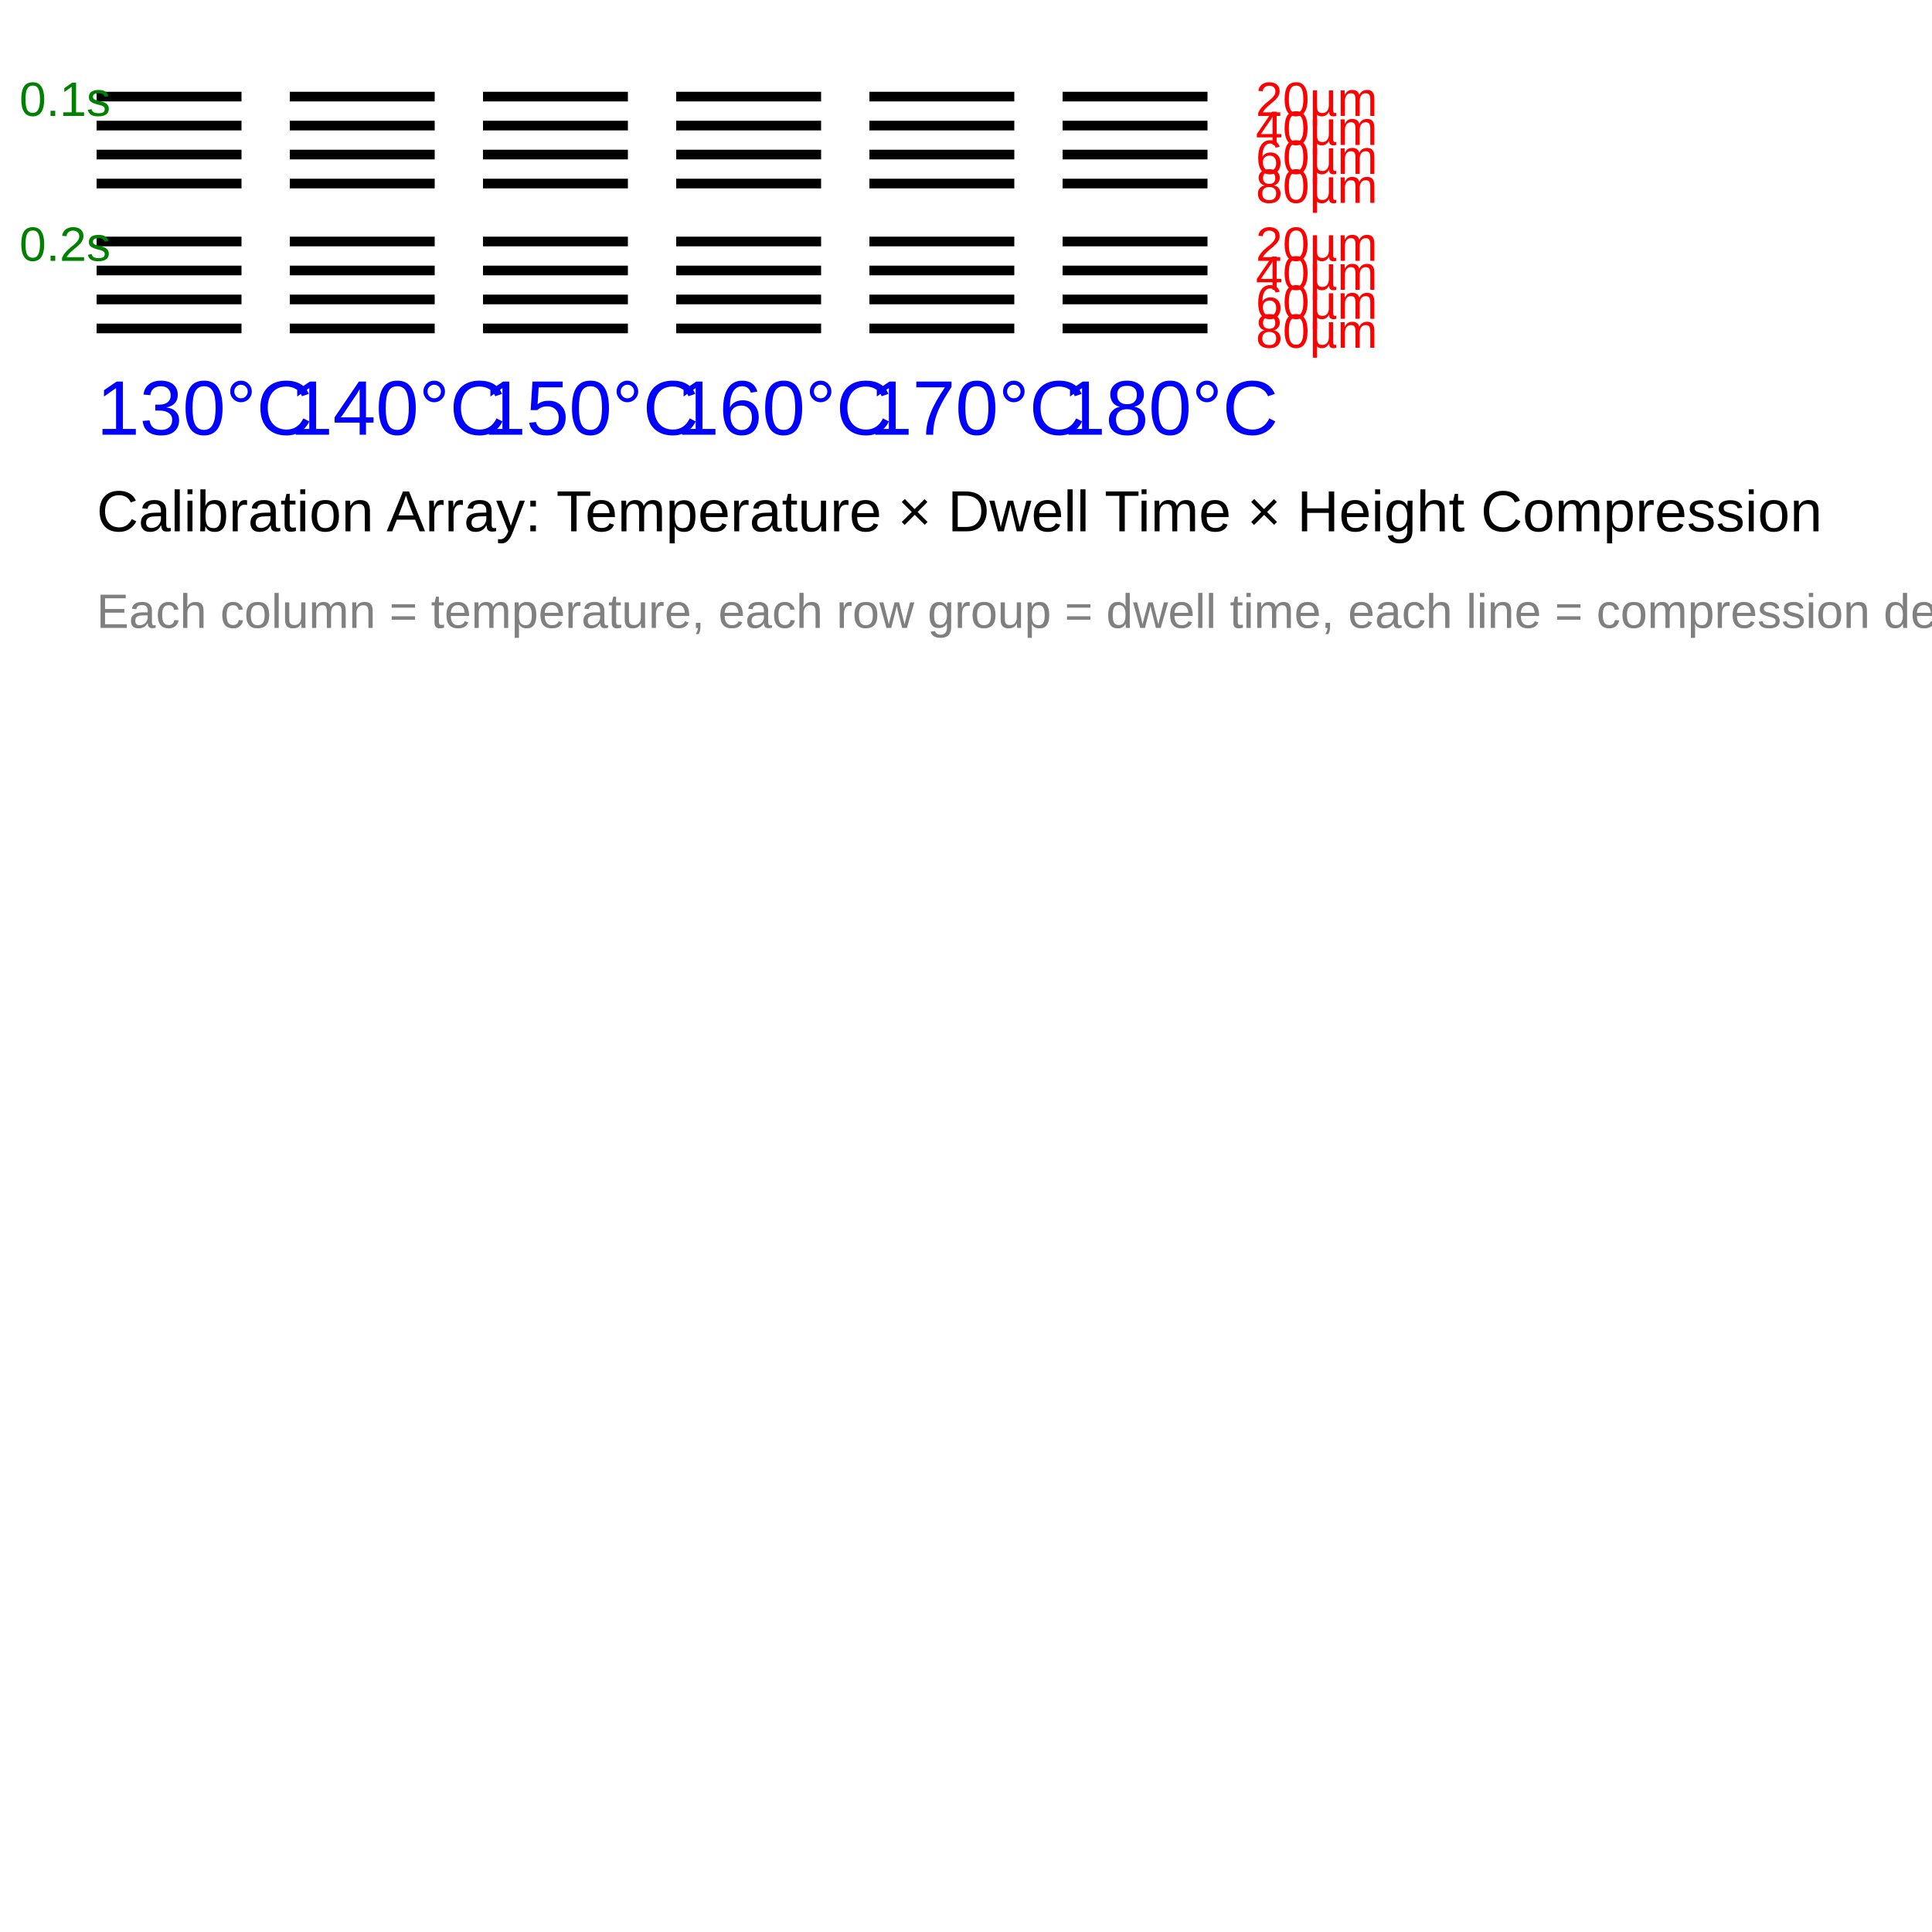
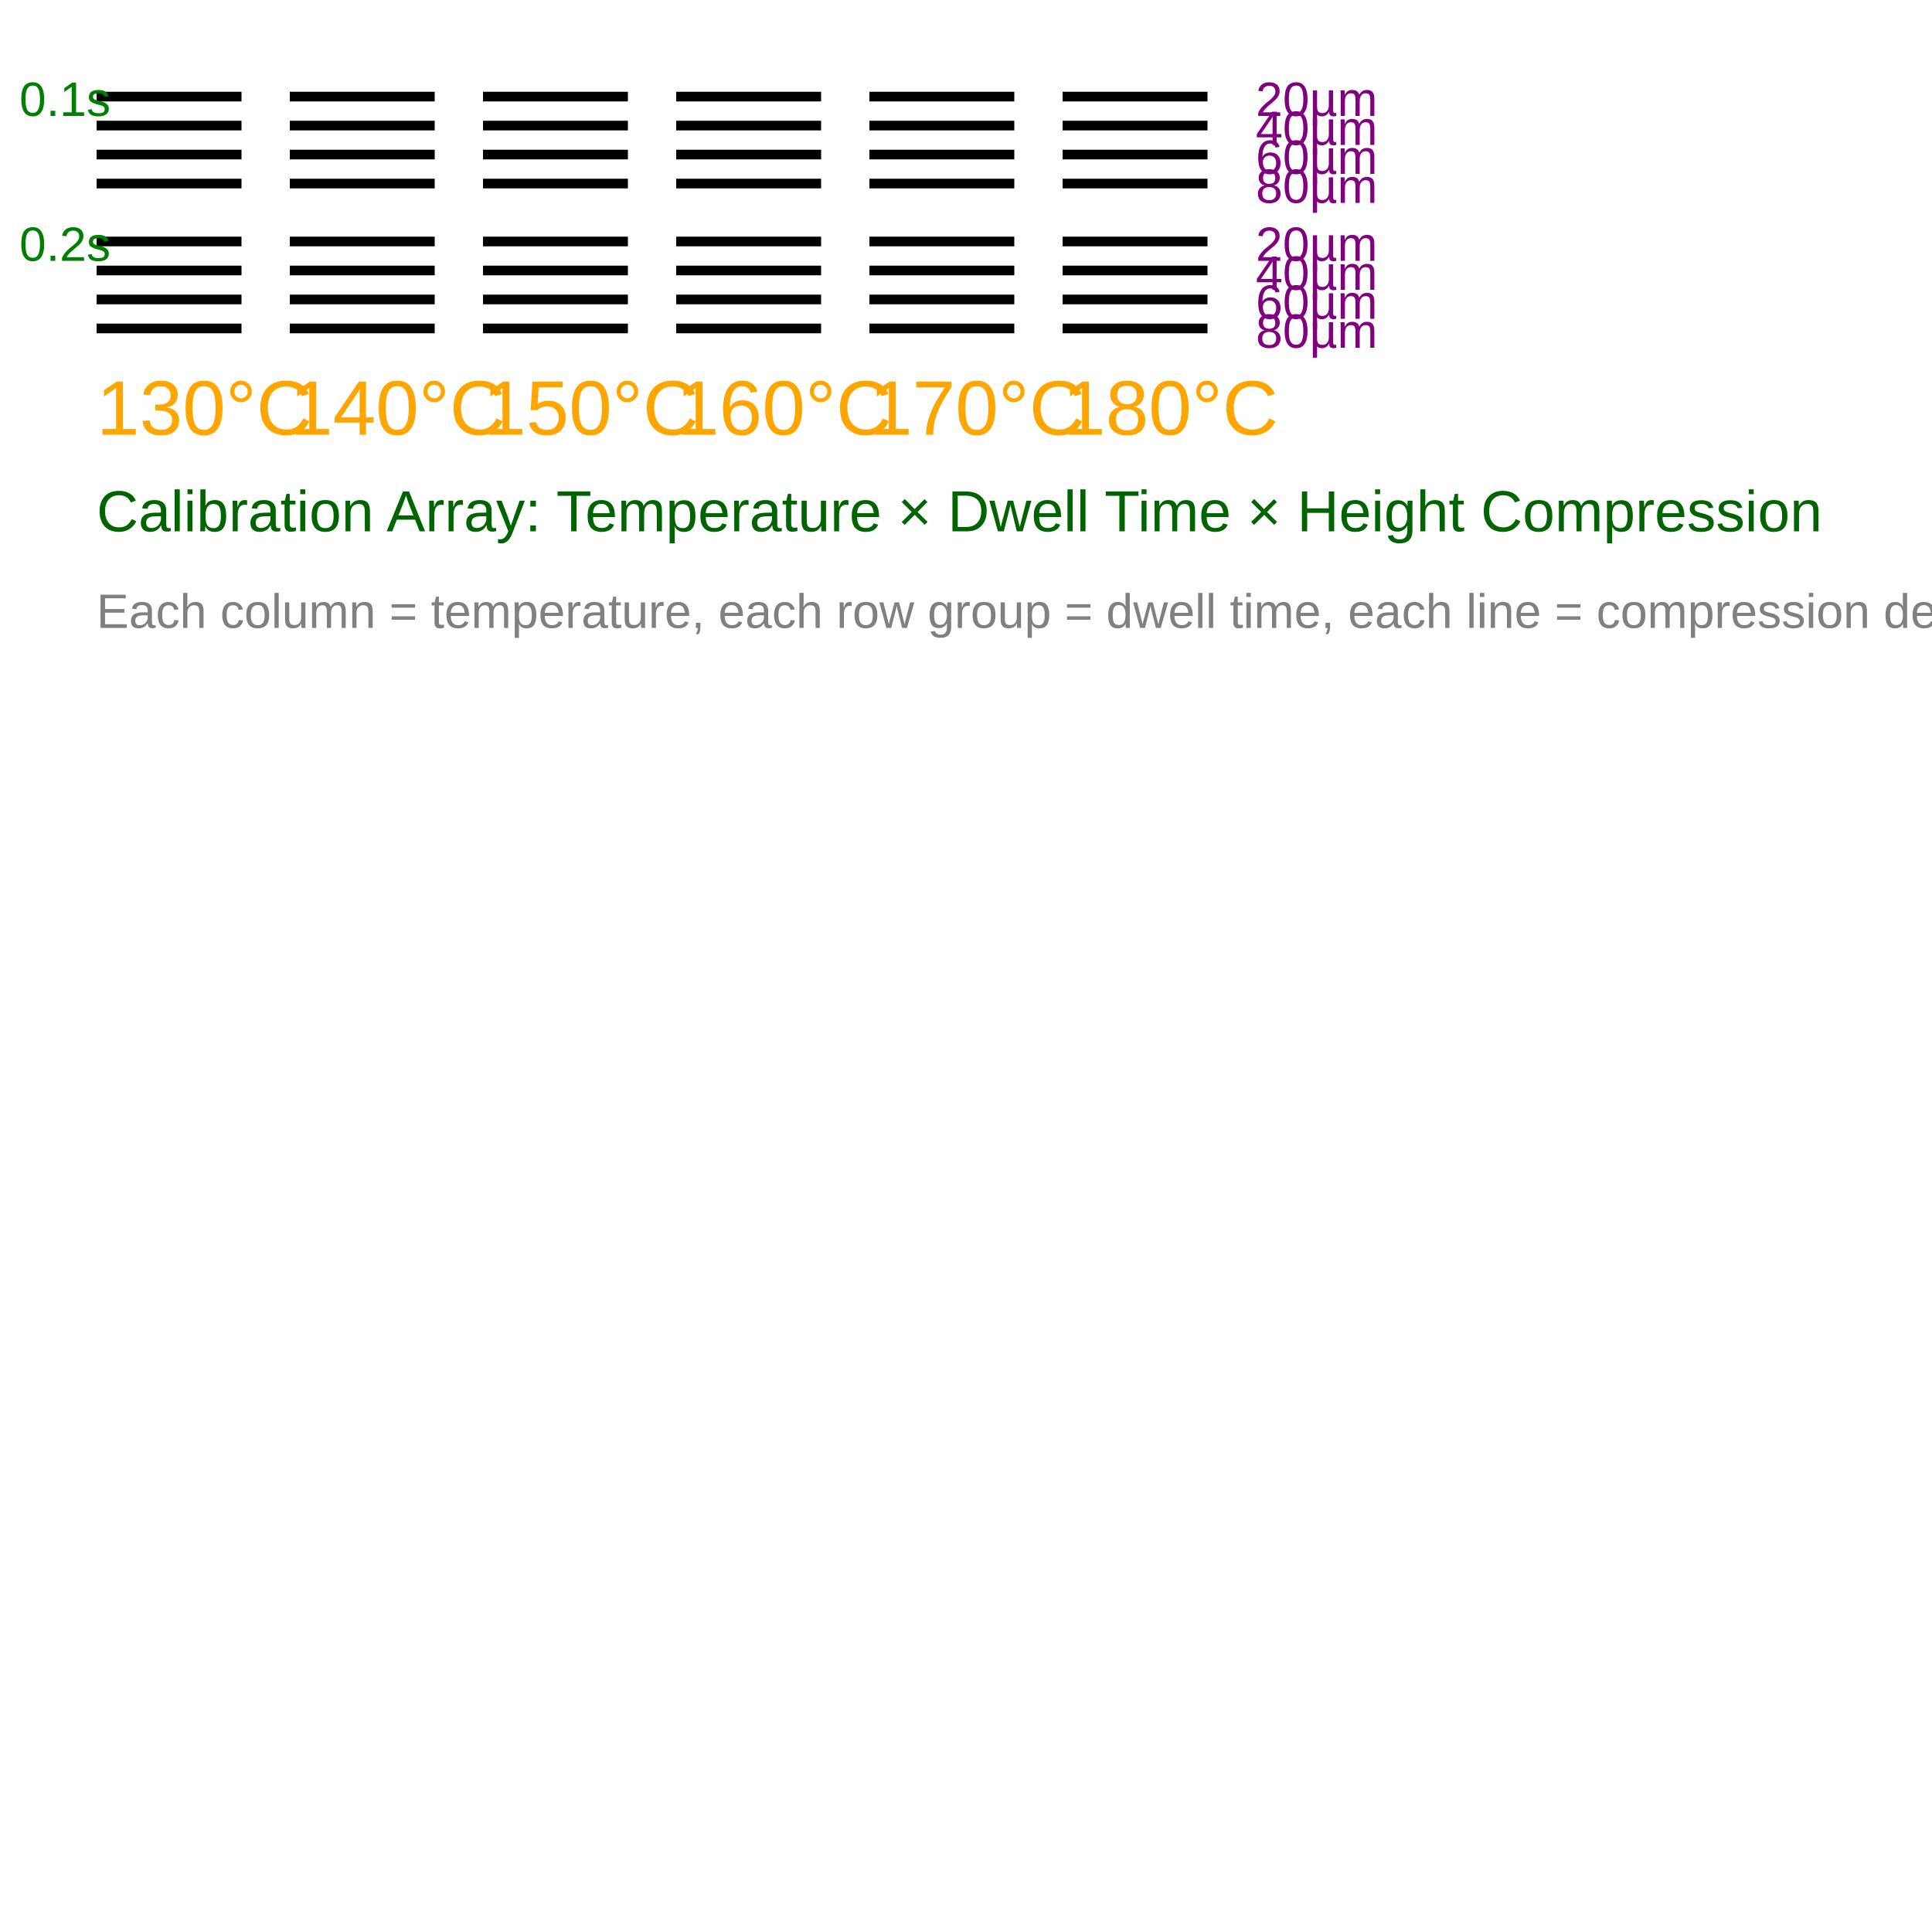
<svg xmlns="http://www.w3.org/2000/svg" width="200" height="200">
  <line x1="10" y1="10" x2="25" y2="10" stroke="black" stroke-width="1" data-temp="130" data-dwell="0.1" data-height="0.020" data-bed-temp="60" title="130°C, 0.1s, 20µm compression" />
  <line x1="10" y1="13" x2="25" y2="13" stroke="black" stroke-width="1" data-temp="130" data-dwell="0.1" data-height="0.040" data-bed-temp="60" title="130°C, 0.1s, 40µm compression" />
  <line x1="10" y1="16" x2="25" y2="16" stroke="black" stroke-width="1" data-temp="130" data-dwell="0.1" data-height="0.060" data-bed-temp="60" title="130°C, 0.1s, 60µm compression" />
  <line x1="10" y1="19" x2="25" y2="19" stroke="black" stroke-width="1" data-temp="130" data-dwell="0.1" data-height="0.080" data-bed-temp="60" title="130°C, 0.1s, 80µm compression" />
  <line x1="10" y1="25" x2="25" y2="25" stroke="black" stroke-width="1" data-temp="130" data-dwell="0.2" data-height="0.020" data-bed-temp="60" title="130°C, 0.2s, 20µm compression" />
  <line x1="10" y1="28" x2="25" y2="28" stroke="black" stroke-width="1" data-temp="130" data-dwell="0.2" data-height="0.040" data-bed-temp="60" title="130°C, 0.2s, 40µm compression" />
  <line x1="10" y1="31" x2="25" y2="31" stroke="black" stroke-width="1" data-temp="130" data-dwell="0.2" data-height="0.060" data-bed-temp="60" title="130°C, 0.2s, 60µm compression" />
  <line x1="10" y1="34" x2="25" y2="34" stroke="black" stroke-width="1" data-temp="130" data-dwell="0.2" data-height="0.080" data-bed-temp="60" title="130°C, 0.2s, 80µm compression" />
  <line x1="30" y1="10" x2="45" y2="10" stroke="black" stroke-width="1" data-temp="140" data-dwell="0.1" data-height="0.020" data-bed-temp="60" title="140°C, 0.1s, 20µm compression" />
  <line x1="30" y1="13" x2="45" y2="13" stroke="black" stroke-width="1" data-temp="140" data-dwell="0.1" data-height="0.040" data-bed-temp="60" title="140°C, 0.1s, 40µm compression" />
  <line x1="30" y1="16" x2="45" y2="16" stroke="black" stroke-width="1" data-temp="140" data-dwell="0.1" data-height="0.060" data-bed-temp="60" title="140°C, 0.1s, 60µm compression" />
  <line x1="30" y1="19" x2="45" y2="19" stroke="black" stroke-width="1" data-temp="140" data-dwell="0.1" data-height="0.080" data-bed-temp="60" title="140°C, 0.1s, 80µm compression" />
  <line x1="30" y1="25" x2="45" y2="25" stroke="black" stroke-width="1" data-temp="140" data-dwell="0.2" data-height="0.020" data-bed-temp="60" title="140°C, 0.2s, 20µm compression" />
  <line x1="30" y1="28" x2="45" y2="28" stroke="black" stroke-width="1" data-temp="140" data-dwell="0.2" data-height="0.040" data-bed-temp="60" title="140°C, 0.2s, 40µm compression" />
  <line x1="30" y1="31" x2="45" y2="31" stroke="black" stroke-width="1" data-temp="140" data-dwell="0.2" data-height="0.060" data-bed-temp="60" title="140°C, 0.2s, 60µm compression" />
  <line x1="30" y1="34" x2="45" y2="34" stroke="black" stroke-width="1" data-temp="140" data-dwell="0.2" data-height="0.080" data-bed-temp="60" title="140°C, 0.2s, 80µm compression" />
  <line x1="50" y1="10" x2="65" y2="10" stroke="black" stroke-width="1" data-temp="150" data-dwell="0.1" data-height="0.020" data-bed-temp="60" title="150°C, 0.1s, 20µm compression" />
  <line x1="50" y1="13" x2="65" y2="13" stroke="black" stroke-width="1" data-temp="150" data-dwell="0.1" data-height="0.040" data-bed-temp="60" title="150°C, 0.1s, 40µm compression" />
  <line x1="50" y1="16" x2="65" y2="16" stroke="black" stroke-width="1" data-temp="150" data-dwell="0.1" data-height="0.060" data-bed-temp="60" title="150°C, 0.1s, 60µm compression" />
  <line x1="50" y1="19" x2="65" y2="19" stroke="black" stroke-width="1" data-temp="150" data-dwell="0.1" data-height="0.080" data-bed-temp="60" title="150°C, 0.1s, 80µm compression" />
  <line x1="50" y1="25" x2="65" y2="25" stroke="black" stroke-width="1" data-temp="150" data-dwell="0.2" data-height="0.020" data-bed-temp="60" title="150°C, 0.2s, 20µm compression" />
  <line x1="50" y1="28" x2="65" y2="28" stroke="black" stroke-width="1" data-temp="150" data-dwell="0.2" data-height="0.040" data-bed-temp="60" title="150°C, 0.2s, 40µm compression" />
  <line x1="50" y1="31" x2="65" y2="31" stroke="black" stroke-width="1" data-temp="150" data-dwell="0.2" data-height="0.060" data-bed-temp="60" title="150°C, 0.2s, 60µm compression" />
  <line x1="50" y1="34" x2="65" y2="34" stroke="black" stroke-width="1" data-temp="150" data-dwell="0.2" data-height="0.080" data-bed-temp="60" title="150°C, 0.2s, 80µm compression" />
  <line x1="70" y1="10" x2="85" y2="10" stroke="black" stroke-width="1" data-temp="160" data-dwell="0.1" data-height="0.020" data-bed-temp="60" title="160°C, 0.1s, 20µm compression" />
  <line x1="70" y1="13" x2="85" y2="13" stroke="black" stroke-width="1" data-temp="160" data-dwell="0.1" data-height="0.040" data-bed-temp="60" title="160°C, 0.1s, 40µm compression" />
  <line x1="70" y1="16" x2="85" y2="16" stroke="black" stroke-width="1" data-temp="160" data-dwell="0.1" data-height="0.060" data-bed-temp="60" title="160°C, 0.1s, 60µm compression" />
  <line x1="70" y1="19" x2="85" y2="19" stroke="black" stroke-width="1" data-temp="160" data-dwell="0.1" data-height="0.080" data-bed-temp="60" title="160°C, 0.1s, 80µm compression" />
  <line x1="70" y1="25" x2="85" y2="25" stroke="black" stroke-width="1" data-temp="160" data-dwell="0.2" data-height="0.020" data-bed-temp="60" title="160°C, 0.2s, 20µm compression" />
  <line x1="70" y1="28" x2="85" y2="28" stroke="black" stroke-width="1" data-temp="160" data-dwell="0.2" data-height="0.040" data-bed-temp="60" title="160°C, 0.2s, 40µm compression" />
  <line x1="70" y1="31" x2="85" y2="31" stroke="black" stroke-width="1" data-temp="160" data-dwell="0.2" data-height="0.060" data-bed-temp="60" title="160°C, 0.2s, 60µm compression" />
  <line x1="70" y1="34" x2="85" y2="34" stroke="black" stroke-width="1" data-temp="160" data-dwell="0.2" data-height="0.080" data-bed-temp="60" title="160°C, 0.2s, 80µm compression" />
  <line x1="90" y1="10" x2="105" y2="10" stroke="black" stroke-width="1" data-temp="170" data-dwell="0.1" data-height="0.020" data-bed-temp="60" title="170°C, 0.1s, 20µm compression" />
  <line x1="90" y1="13" x2="105" y2="13" stroke="black" stroke-width="1" data-temp="170" data-dwell="0.1" data-height="0.040" data-bed-temp="60" title="170°C, 0.1s, 40µm compression" />
  <line x1="90" y1="16" x2="105" y2="16" stroke="black" stroke-width="1" data-temp="170" data-dwell="0.1" data-height="0.060" data-bed-temp="60" title="170°C, 0.1s, 60µm compression" />
  <line x1="90" y1="19" x2="105" y2="19" stroke="black" stroke-width="1" data-temp="170" data-dwell="0.1" data-height="0.080" data-bed-temp="60" title="170°C, 0.1s, 80µm compression" />
  <line x1="90" y1="25" x2="105" y2="25" stroke="black" stroke-width="1" data-temp="170" data-dwell="0.2" data-height="0.020" data-bed-temp="60" title="170°C, 0.2s, 20µm compression" />
  <line x1="90" y1="28" x2="105" y2="28" stroke="black" stroke-width="1" data-temp="170" data-dwell="0.2" data-height="0.040" data-bed-temp="60" title="170°C, 0.2s, 40µm compression" />
  <line x1="90" y1="31" x2="105" y2="31" stroke="black" stroke-width="1" data-temp="170" data-dwell="0.2" data-height="0.060" data-bed-temp="60" title="170°C, 0.2s, 60µm compression" />
  <line x1="90" y1="34" x2="105" y2="34" stroke="black" stroke-width="1" data-temp="170" data-dwell="0.2" data-height="0.080" data-bed-temp="60" title="170°C, 0.2s, 80µm compression" />
  <line x1="110" y1="10" x2="125" y2="10" stroke="black" stroke-width="1" data-temp="180" data-dwell="0.1" data-height="0.020" data-bed-temp="60" title="180°C, 0.1s, 20µm compression" />
  <line x1="110" y1="13" x2="125" y2="13" stroke="black" stroke-width="1" data-temp="180" data-dwell="0.1" data-height="0.040" data-bed-temp="60" title="180°C, 0.1s, 40µm compression" />
  <line x1="110" y1="16" x2="125" y2="16" stroke="black" stroke-width="1" data-temp="180" data-dwell="0.1" data-height="0.060" data-bed-temp="60" title="180°C, 0.1s, 60µm compression" />
  <line x1="110" y1="19" x2="125" y2="19" stroke="black" stroke-width="1" data-temp="180" data-dwell="0.1" data-height="0.080" data-bed-temp="60" title="180°C, 0.1s, 80µm compression" />
  <line x1="110" y1="25" x2="125" y2="25" stroke="black" stroke-width="1" data-temp="180" data-dwell="0.2" data-height="0.020" data-bed-temp="60" title="180°C, 0.2s, 20µm compression" />
  <line x1="110" y1="28" x2="125" y2="28" stroke="black" stroke-width="1" data-temp="180" data-dwell="0.2" data-height="0.040" data-bed-temp="60" title="180°C, 0.2s, 40µm compression" />
  <line x1="110" y1="31" x2="125" y2="31" stroke="black" stroke-width="1" data-temp="180" data-dwell="0.2" data-height="0.060" data-bed-temp="60" title="180°C, 0.2s, 60µm compression" />
  <line x1="110" y1="34" x2="125" y2="34" stroke="black" stroke-width="1" data-temp="180" data-dwell="0.2" data-height="0.080" data-bed-temp="60" title="180°C, 0.2s, 80µm compression" />
-   <text x="10" y="45" font-family="Arial" font-size="8" fill="blue">130°C</text>
-   <text x="30" y="45" font-family="Arial" font-size="8" fill="blue">140°C</text>
-   <text x="50" y="45" font-family="Arial" font-size="8" fill="blue">150°C</text>
-   <text x="70" y="45" font-family="Arial" font-size="8" fill="blue">160°C</text>
-   <text x="90" y="45" font-family="Arial" font-size="8" fill="blue">170°C</text>
-   <text x="110" y="45" font-family="Arial" font-size="8" fill="blue">180°C</text>
+   <text x="10" y="45" font-family="Arial" font-size="8" fill="orange">130°C</text>
+   <text x="30" y="45" font-family="Arial" font-size="8" fill="orange">140°C</text>
+   <text x="50" y="45" font-family="Arial" font-size="8" fill="orange">150°C</text>
+   <text x="70" y="45" font-family="Arial" font-size="8" fill="orange">160°C</text>
+   <text x="90" y="45" font-family="Arial" font-size="8" fill="orange">170°C</text>
+   <text x="110" y="45" font-family="Arial" font-size="8" fill="orange">180°C</text>
  <text x="2" y="12" font-family="Arial" font-size="5" fill="green">0.1s</text>
  <text x="2" y="27" font-family="Arial" font-size="5" fill="green">0.2s</text>
-   <text x="130" y="12" font-family="Arial" font-size="5" fill="red">20µm</text>
-   <text x="130" y="15" font-family="Arial" font-size="5" fill="red">40µm</text>
-   <text x="130" y="18" font-family="Arial" font-size="5" fill="red">60µm</text>
-   <text x="130" y="21" font-family="Arial" font-size="5" fill="red">80µm</text>
-   <text x="130" y="27" font-family="Arial" font-size="5" fill="red">20µm</text>
-   <text x="130" y="30" font-family="Arial" font-size="5" fill="red">40µm</text>
-   <text x="130" y="33" font-family="Arial" font-size="5" fill="red">60µm</text>
-   <text x="130" y="36" font-family="Arial" font-size="5" fill="red">80µm</text>
-   <text x="10" y="55" font-family="Arial" font-size="6" fill="black">Calibration Array: Temperature × Dwell Time × Height Compression</text>
+   <text x="130" y="12" font-family="Arial" font-size="5" fill="purple">20µm</text>
+   <text x="130" y="15" font-family="Arial" font-size="5" fill="purple">40µm</text>
+   <text x="130" y="18" font-family="Arial" font-size="5" fill="purple">60µm</text>
+   <text x="130" y="21" font-family="Arial" font-size="5" fill="purple">80µm</text>
+   <text x="130" y="27" font-family="Arial" font-size="5" fill="purple">20µm</text>
+   <text x="130" y="30" font-family="Arial" font-size="5" fill="purple">40µm</text>
+   <text x="130" y="33" font-family="Arial" font-size="5" fill="purple">60µm</text>
+   <text x="130" y="36" font-family="Arial" font-size="5" fill="purple">80µm</text>
+   <text x="10" y="55" font-family="Arial" font-size="6" fill="darkgreen">Calibration Array: Temperature × Dwell Time × Height Compression</text>
  <text x="10" y="65" font-family="Arial" font-size="5" fill="gray">Each column = temperature, each row group = dwell time, each line = compression depth</text>
</svg>
